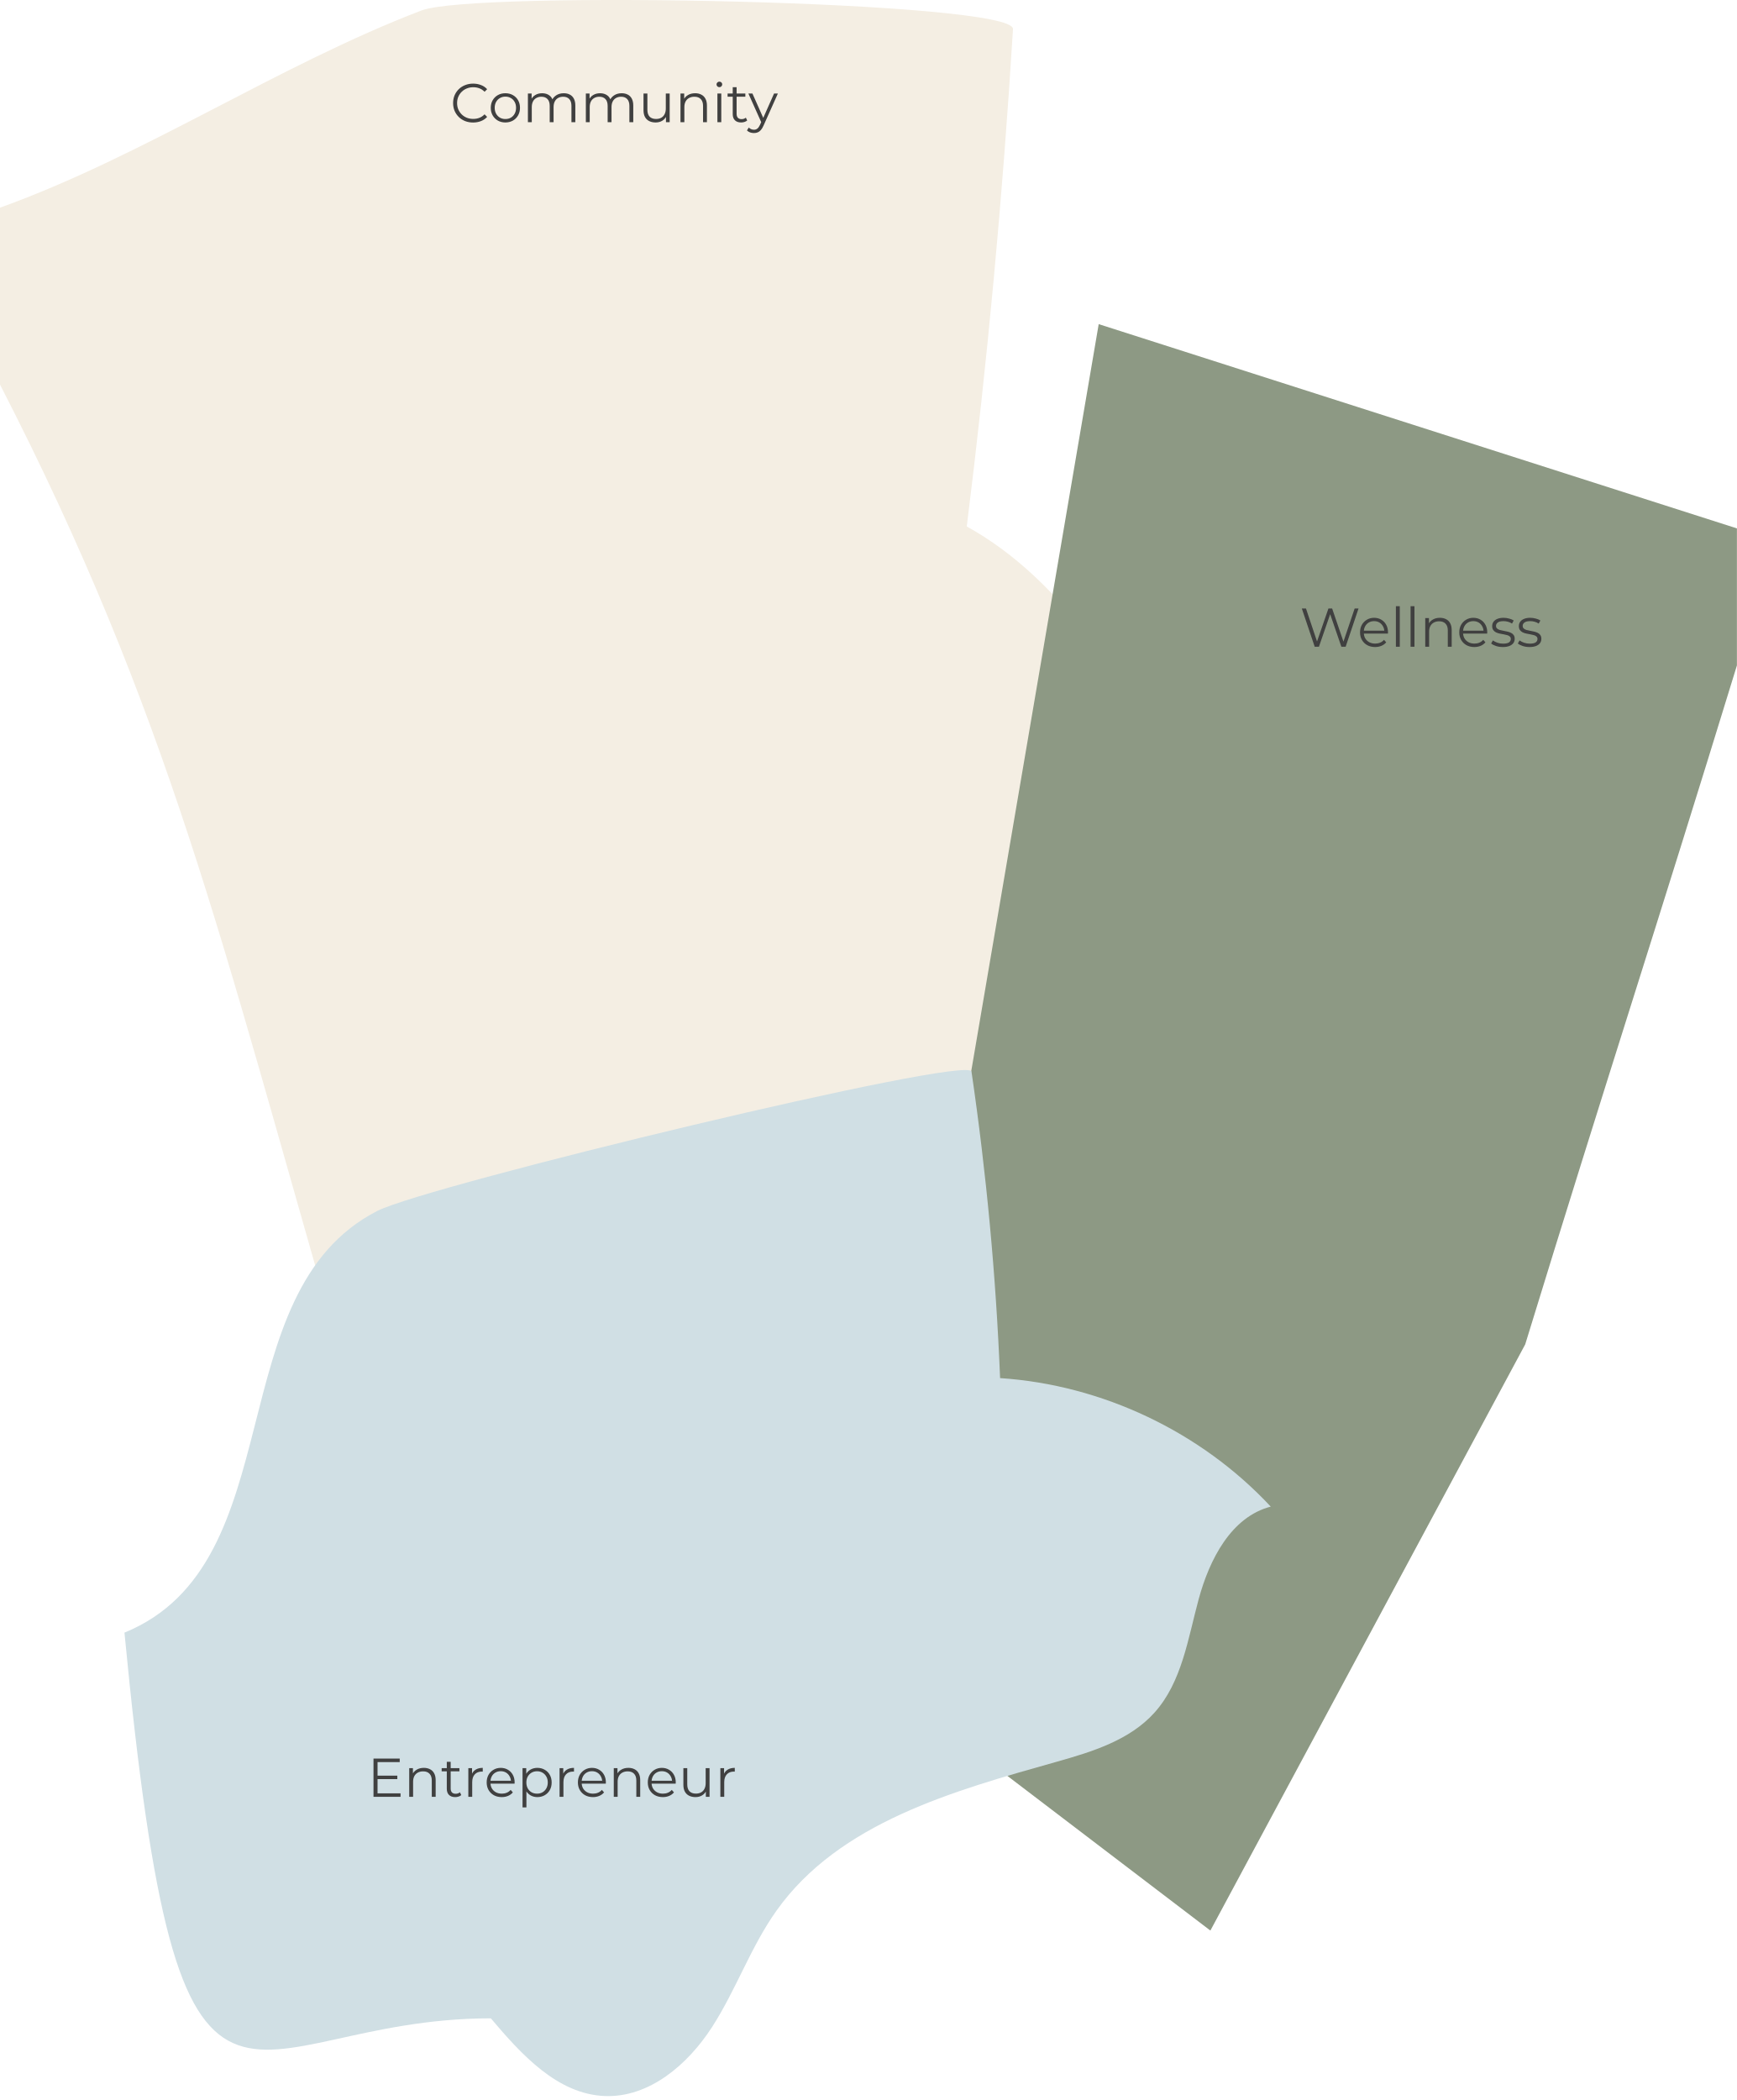
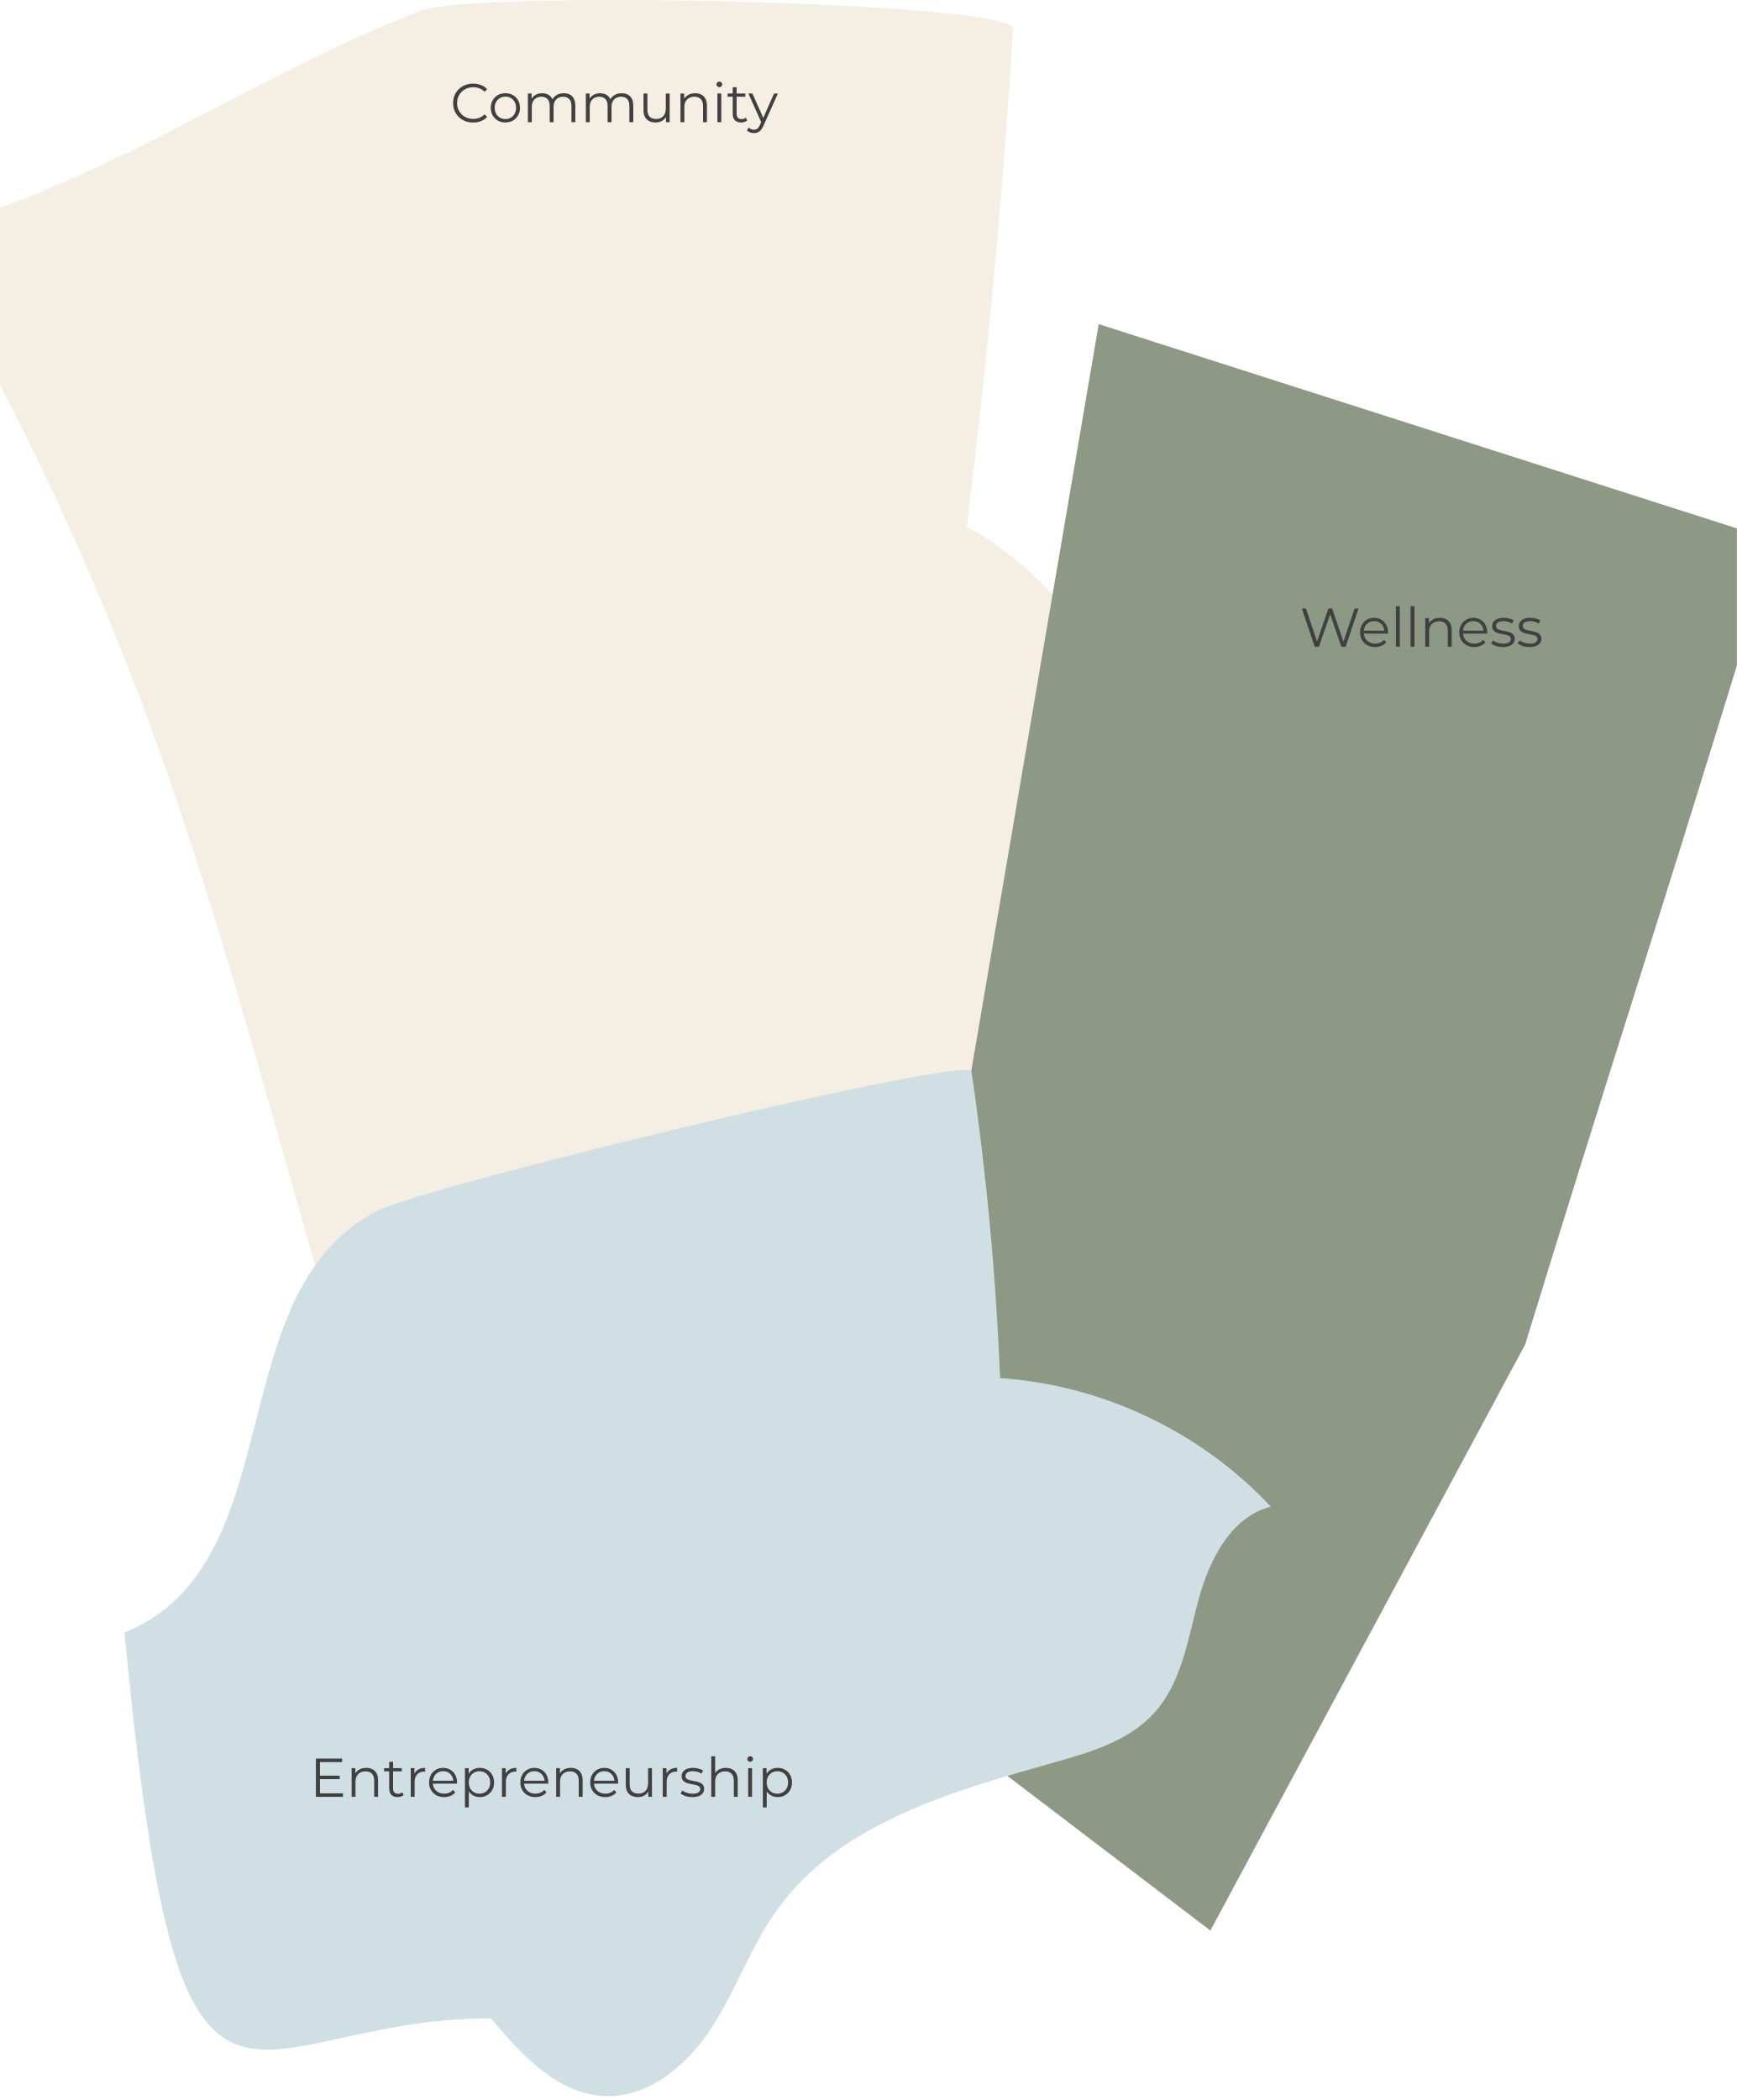
<svg xmlns="http://www.w3.org/2000/svg" width="402" height="486" viewBox="0 0 402 486" fill="none">
  <path d="M234.453 6.731C232.085 45.387 228.514 83.826 223.753 121.844C245.586 133.834 264.502 160.274 275.531 194.236C266.321 194.319 259.259 207.955 254.742 221.479C250.219 235.002 246.508 250.357 238.854 258.982C231.975 266.731 223.222 267.503 214.952 267.864C190.708 268.913 164.211 269.881 145.717 296.351C138.112 307.24 132.545 321.648 125.239 333.093C117.927 344.547 107.684 353.121 98.12 348.325C87.921 343.21 82.299 325.322 77.636 309.195C51.341 218.206 39.32 165.488 0 89L0 48.06C33.345 36.072 64.38 15.112 97.564 2.418C109.839 -2.275 234.856 0.237 234.453 6.731Z" fill="#F4EEE3" />
  <path d="M254.289 75.013C243.831 136.328 233.36 197.64 222.901 258.954C204.872 293.285 186.829 327.63 168.8 361.96C205.911 390.241 243.025 418.507 280.136 446.788C304.425 401.564 328.715 356.34 353.001 311.13C372.047 249.05 382.954 216.08 402 154V122.286C352.765 106.533 303.523 90.765 254.289 75.013Z" fill="#8D9984" />
  <path d="M224.846 247.992C228.294 271.501 230.505 295.191 231.466 318.932C255.088 320.489 277.976 331.354 294.106 348.672C284.916 351.063 279.91 360.937 277.423 370.105C274.936 379.272 273.542 389.31 267.184 396.366C261.476 402.709 252.844 405.393 244.629 407.703C220.553 414.484 194.213 421.796 179.715 442.18C173.749 450.565 170.358 460.515 164.773 469.161C159.194 477.804 150.238 485.493 139.959 485.081C128.999 484.639 120.683 475.474 113.6 467.1C54.673 467.1 41.678 512.125 28.805 377.837C68.037 361.819 50.337 299.126 87.36 280.228C98.922 274.325 224.248 244.04 224.829 247.991L224.846 247.992Z" fill="#D0DFE4" />
  <path d="M304.284 149.678L301.3 140.827H302.261L305.055 149.159H304.575L307.457 140.827H308.317L311.162 149.159H310.707L313.526 140.827H314.424L311.44 149.678H310.454L307.736 141.775H307.988L305.257 149.678H304.284ZM318.263 149.741C317.572 149.741 316.965 149.598 316.443 149.311C315.92 149.016 315.511 148.616 315.216 148.11C314.921 147.596 314.774 147.01 314.774 146.352C314.774 145.695 314.913 145.113 315.191 144.608C315.477 144.102 315.865 143.706 316.354 143.419C316.851 143.124 317.408 142.977 318.023 142.977C318.647 142.977 319.199 143.12 319.679 143.406C320.168 143.685 320.552 144.081 320.83 144.595C321.108 145.101 321.247 145.687 321.247 146.352C321.247 146.395 321.243 146.441 321.235 146.491C321.235 146.534 321.235 146.58 321.235 146.631H315.456V145.96H320.754L320.4 146.226C320.4 145.746 320.295 145.32 320.084 144.949C319.882 144.57 319.604 144.275 319.249 144.064C318.895 143.853 318.487 143.748 318.023 143.748C317.568 143.748 317.159 143.853 316.797 144.064C316.434 144.275 316.152 144.57 315.949 144.949C315.747 145.328 315.646 145.762 315.646 146.251V146.39C315.646 146.896 315.756 147.343 315.975 147.731C316.202 148.11 316.514 148.409 316.91 148.628C317.315 148.839 317.774 148.944 318.289 148.944C318.693 148.944 319.068 148.873 319.414 148.729C319.768 148.586 320.071 148.367 320.324 148.072L320.83 148.654C320.535 149.008 320.164 149.277 319.717 149.463C319.279 149.648 318.794 149.741 318.263 149.741ZM323.074 149.678V140.296H323.972V149.678H323.074ZM326.47 149.678V140.296H327.368V149.678H326.47ZM333.254 142.977C333.794 142.977 334.266 143.082 334.67 143.293C335.083 143.495 335.404 143.807 335.631 144.228C335.867 144.65 335.985 145.181 335.985 145.821V149.678H335.087V145.91C335.087 145.21 334.91 144.683 334.556 144.329C334.211 143.967 333.722 143.786 333.09 143.786C332.618 143.786 332.205 143.883 331.851 144.077C331.505 144.262 331.235 144.536 331.041 144.898C330.856 145.252 330.763 145.682 330.763 146.188V149.678H329.866V143.04H330.725V144.86L330.586 144.519C330.797 144.039 331.134 143.663 331.598 143.394C332.061 143.116 332.613 142.977 333.254 142.977ZM341.23 149.741C340.538 149.741 339.931 149.598 339.409 149.311C338.886 149.016 338.477 148.616 338.182 148.11C337.887 147.596 337.74 147.01 337.74 146.352C337.74 145.695 337.879 145.113 338.157 144.608C338.444 144.102 338.831 143.706 339.32 143.419C339.818 143.124 340.374 142.977 340.989 142.977C341.613 142.977 342.165 143.12 342.646 143.406C343.135 143.685 343.518 144.081 343.796 144.595C344.074 145.101 344.214 145.687 344.214 146.352C344.214 146.395 344.209 146.441 344.201 146.491C344.201 146.534 344.201 146.58 344.201 146.631H338.423V145.96H343.72L343.366 146.226C343.366 145.746 343.261 145.32 343.05 144.949C342.848 144.57 342.57 144.275 342.216 144.064C341.862 143.853 341.453 143.748 340.989 143.748C340.534 143.748 340.125 143.853 339.763 144.064C339.4 144.275 339.118 144.57 338.916 144.949C338.713 145.328 338.612 145.762 338.612 146.251V146.39C338.612 146.896 338.722 147.343 338.941 147.731C339.169 148.11 339.481 148.409 339.877 148.628C340.281 148.839 340.741 148.944 341.255 148.944C341.659 148.944 342.035 148.873 342.38 148.729C342.734 148.586 343.038 148.367 343.291 148.072L343.796 148.654C343.501 149.008 343.13 149.277 342.684 149.463C342.245 149.648 341.761 149.741 341.23 149.741ZM347.824 149.741C347.276 149.741 346.757 149.665 346.268 149.513C345.779 149.353 345.396 149.155 345.118 148.919L345.522 148.211C345.792 148.413 346.138 148.59 346.559 148.742C346.981 148.885 347.423 148.957 347.887 148.957C348.519 148.957 348.974 148.86 349.252 148.666C349.53 148.464 349.67 148.198 349.67 147.87C349.67 147.625 349.589 147.436 349.429 147.301C349.278 147.157 349.075 147.052 348.822 146.985C348.57 146.909 348.287 146.846 347.975 146.795C347.663 146.744 347.351 146.685 347.04 146.618C346.736 146.55 346.458 146.454 346.205 146.327C345.952 146.192 345.746 146.011 345.586 145.783C345.434 145.556 345.358 145.252 345.358 144.873C345.358 144.511 345.459 144.186 345.661 143.9C345.864 143.613 346.159 143.39 346.547 143.229C346.943 143.061 347.423 142.977 347.988 142.977C348.418 142.977 348.848 143.036 349.278 143.154C349.707 143.263 350.061 143.411 350.34 143.596L349.948 144.317C349.653 144.114 349.337 143.971 348.999 143.887C348.662 143.794 348.325 143.748 347.988 143.748C347.389 143.748 346.947 143.853 346.66 144.064C346.382 144.266 346.243 144.527 346.243 144.848C346.243 145.101 346.319 145.299 346.471 145.442C346.631 145.585 346.837 145.699 347.09 145.783C347.351 145.859 347.634 145.923 347.937 145.973C348.249 146.024 348.557 146.087 348.86 146.163C349.172 146.23 349.455 146.327 349.707 146.454C349.969 146.572 350.175 146.744 350.327 146.972C350.487 147.191 350.567 147.482 350.567 147.844C350.567 148.232 350.458 148.569 350.238 148.856C350.028 149.134 349.716 149.353 349.303 149.513C348.898 149.665 348.405 149.741 347.824 149.741ZM353.997 149.741C353.449 149.741 352.931 149.665 352.442 149.513C351.953 149.353 351.57 149.155 351.291 148.919L351.696 148.211C351.966 148.413 352.311 148.59 352.733 148.742C353.154 148.885 353.597 148.957 354.06 148.957C354.693 148.957 355.148 148.86 355.426 148.666C355.704 148.464 355.843 148.198 355.843 147.87C355.843 147.625 355.763 147.436 355.603 147.301C355.451 147.157 355.249 147.052 354.996 146.985C354.743 146.909 354.461 146.846 354.149 146.795C353.837 146.744 353.525 146.685 353.213 146.618C352.91 146.55 352.632 146.454 352.379 146.327C352.126 146.192 351.919 146.011 351.759 145.783C351.608 145.556 351.532 145.252 351.532 144.873C351.532 144.511 351.633 144.186 351.835 143.9C352.037 143.613 352.332 143.39 352.72 143.229C353.116 143.061 353.597 142.977 354.162 142.977C354.592 142.977 355.021 143.036 355.451 143.154C355.881 143.263 356.235 143.411 356.513 143.596L356.121 144.317C355.826 144.114 355.51 143.971 355.173 143.887C354.836 143.794 354.499 143.748 354.162 143.748C353.563 143.748 353.121 143.853 352.834 144.064C352.556 144.266 352.417 144.527 352.417 144.848C352.417 145.101 352.493 145.299 352.644 145.442C352.805 145.585 353.011 145.699 353.264 145.783C353.525 145.859 353.808 145.923 354.111 145.973C354.423 146.024 354.731 146.087 355.034 146.163C355.346 146.23 355.628 146.327 355.881 146.454C356.143 146.572 356.349 146.744 356.501 146.972C356.661 147.191 356.741 147.482 356.741 147.844C356.741 148.232 356.631 148.569 356.412 148.856C356.202 149.134 355.89 149.353 355.477 149.513C355.072 149.665 354.579 149.741 353.997 149.741Z" fill="#404040" />
-   <path d="M87.278 410.942H91.957V411.739H87.278V410.942ZM87.38 415.026H92.703V415.836H86.444V406.985H92.513V407.794H87.38V415.026ZM98.101 409.134C98.64 409.134 99.112 409.24 99.517 409.45C99.93 409.653 100.25 409.965 100.478 410.386C100.714 410.808 100.832 411.339 100.832 411.979V415.836H99.934V412.068C99.934 411.368 99.757 410.841 99.403 410.487C99.058 410.125 98.569 409.944 97.937 409.944C97.465 409.944 97.052 410.04 96.698 410.234C96.352 410.42 96.082 410.694 95.888 411.056C95.703 411.41 95.61 411.84 95.61 412.346V415.836H94.712V409.198H95.572V411.018L95.433 410.677C95.644 410.196 95.981 409.821 96.445 409.552C96.908 409.273 97.46 409.134 98.101 409.134ZM105.356 415.899C104.732 415.899 104.251 415.73 103.914 415.393C103.577 415.056 103.409 414.58 103.409 413.964V407.731H104.306V413.914C104.306 414.301 104.403 414.601 104.597 414.811C104.799 415.022 105.086 415.127 105.457 415.127C105.853 415.127 106.182 415.014 106.443 414.786L106.759 415.431C106.582 415.591 106.367 415.709 106.114 415.785C105.87 415.861 105.617 415.899 105.356 415.899ZM102.22 409.944V409.198H106.329V409.944H102.22ZM108.393 415.836V409.198H109.253V411.006L109.165 410.69C109.35 410.184 109.662 409.8 110.1 409.539C110.539 409.269 111.082 409.134 111.731 409.134V410.007C111.698 410.007 111.664 410.007 111.63 410.007C111.596 409.998 111.563 409.994 111.529 409.994C110.829 409.994 110.282 410.209 109.885 410.639C109.489 411.06 109.291 411.663 109.291 412.447V415.836H108.393ZM116.127 415.899C115.436 415.899 114.829 415.755 114.307 415.469C113.784 415.174 113.375 414.773 113.08 414.268C112.785 413.754 112.638 413.168 112.638 412.51C112.638 411.853 112.777 411.271 113.055 410.765C113.341 410.26 113.729 409.863 114.218 409.577C114.715 409.282 115.272 409.134 115.887 409.134C116.511 409.134 117.063 409.278 117.543 409.564C118.032 409.842 118.416 410.239 118.694 410.753C118.972 411.258 119.111 411.844 119.111 412.51C119.111 412.552 119.107 412.599 119.099 412.649C119.099 412.691 119.099 412.738 119.099 412.788H113.32V412.118H118.618L118.264 412.384C118.264 411.903 118.159 411.478 117.948 411.107C117.746 410.727 117.468 410.432 117.113 410.222C116.759 410.011 116.351 409.906 115.887 409.906C115.432 409.906 115.023 410.011 114.661 410.222C114.298 410.432 114.016 410.727 113.813 411.107C113.611 411.486 113.51 411.92 113.51 412.409V412.548C113.51 413.054 113.62 413.501 113.839 413.888C114.066 414.268 114.378 414.567 114.774 414.786C115.179 414.997 115.638 415.102 116.153 415.102C116.557 415.102 116.932 415.031 117.278 414.887C117.632 414.744 117.935 414.525 118.188 414.23L118.694 414.811C118.399 415.165 118.028 415.435 117.581 415.621C117.143 415.806 116.658 415.899 116.127 415.899ZM124.365 415.899C123.792 415.899 123.273 415.768 122.81 415.507C122.346 415.237 121.975 414.854 121.697 414.356C121.427 413.85 121.292 413.235 121.292 412.51C121.292 411.785 121.427 411.174 121.697 410.677C121.967 410.171 122.333 409.788 122.797 409.526C123.261 409.265 123.783 409.134 124.365 409.134C124.997 409.134 125.562 409.278 126.059 409.564C126.565 409.842 126.961 410.239 127.248 410.753C127.534 411.258 127.678 411.844 127.678 412.51C127.678 413.185 127.534 413.775 127.248 414.28C126.961 414.786 126.565 415.182 126.059 415.469C125.562 415.755 124.997 415.899 124.365 415.899ZM120.938 418.288V409.198H121.798V411.195L121.71 412.523L121.836 413.863V418.288H120.938ZM124.302 415.102C124.774 415.102 125.195 414.997 125.566 414.786C125.937 414.567 126.232 414.263 126.451 413.876C126.67 413.48 126.78 413.024 126.78 412.51C126.78 411.996 126.67 411.545 126.451 411.157C126.232 410.77 125.937 410.466 125.566 410.247C125.195 410.028 124.774 409.918 124.302 409.918C123.83 409.918 123.404 410.028 123.025 410.247C122.654 410.466 122.359 410.77 122.14 411.157C121.929 411.545 121.823 411.996 121.823 412.51C121.823 413.024 121.929 413.48 122.14 413.876C122.359 414.263 122.654 414.567 123.025 414.786C123.404 414.997 123.83 415.102 124.302 415.102ZM129.508 415.836V409.198H130.367V411.006L130.279 410.69C130.464 410.184 130.776 409.8 131.214 409.539C131.653 409.269 132.196 409.134 132.846 409.134V410.007C132.812 410.007 132.778 410.007 132.744 410.007C132.711 409.998 132.677 409.994 132.643 409.994C131.944 409.994 131.396 410.209 131 410.639C130.603 411.06 130.405 411.663 130.405 412.447V415.836H129.508ZM137.241 415.899C136.55 415.899 135.943 415.755 135.421 415.469C134.898 415.174 134.489 414.773 134.194 414.268C133.899 413.754 133.752 413.168 133.752 412.51C133.752 411.853 133.891 411.271 134.169 410.765C134.456 410.26 134.843 409.863 135.332 409.577C135.83 409.282 136.386 409.134 137.001 409.134C137.625 409.134 138.177 409.278 138.658 409.564C139.146 409.842 139.53 410.239 139.808 410.753C140.086 411.258 140.225 411.844 140.225 412.51C140.225 412.552 140.221 412.599 140.213 412.649C140.213 412.691 140.213 412.738 140.213 412.788H134.435V412.118H139.732L139.378 412.384C139.378 411.903 139.273 411.478 139.062 411.107C138.86 410.727 138.582 410.432 138.228 410.222C137.874 410.011 137.465 409.906 137.001 409.906C136.546 409.906 136.137 410.011 135.775 410.222C135.412 410.432 135.13 410.727 134.928 411.107C134.725 411.486 134.624 411.92 134.624 412.409V412.548C134.624 413.054 134.734 413.501 134.953 413.888C135.181 414.268 135.492 414.567 135.889 414.786C136.293 414.997 136.753 415.102 137.267 415.102C137.671 415.102 138.046 415.031 138.392 414.887C138.746 414.744 139.05 414.525 139.302 414.23L139.808 414.811C139.513 415.165 139.142 415.435 138.695 415.621C138.257 415.806 137.772 415.899 137.241 415.899ZM145.441 409.134C145.981 409.134 146.453 409.24 146.857 409.45C147.27 409.653 147.591 409.965 147.818 410.386C148.054 410.808 148.172 411.339 148.172 411.979V415.836H147.275V412.068C147.275 411.368 147.097 410.841 146.743 410.487C146.398 410.125 145.909 409.944 145.277 409.944C144.805 409.944 144.392 410.04 144.038 410.234C143.692 410.42 143.422 410.694 143.228 411.056C143.043 411.41 142.95 411.84 142.95 412.346V415.836H142.053V409.198H142.912V411.018L142.773 410.677C142.984 410.196 143.321 409.821 143.785 409.552C144.248 409.273 144.801 409.134 145.441 409.134ZM153.417 415.899C152.725 415.899 152.119 415.755 151.596 415.469C151.073 415.174 150.664 414.773 150.369 414.268C150.074 413.754 149.927 413.168 149.927 412.51C149.927 411.853 150.066 411.271 150.344 410.765C150.631 410.26 151.019 409.863 151.507 409.577C152.005 409.282 152.561 409.134 153.176 409.134C153.8 409.134 154.352 409.278 154.833 409.564C155.322 409.842 155.705 410.239 155.983 410.753C156.261 411.258 156.401 411.844 156.401 412.51C156.401 412.552 156.396 412.599 156.388 412.649C156.388 412.691 156.388 412.738 156.388 412.788H150.61V412.118H155.907L155.553 412.384C155.553 411.903 155.448 411.478 155.237 411.107C155.035 410.727 154.757 410.432 154.403 410.222C154.049 410.011 153.64 409.906 153.176 409.906C152.721 409.906 152.312 410.011 151.95 410.222C151.587 410.432 151.305 410.727 151.103 411.107C150.901 411.486 150.799 411.92 150.799 412.409V412.548C150.799 413.054 150.909 413.501 151.128 413.888C151.356 414.268 151.668 414.567 152.064 414.786C152.468 414.997 152.928 415.102 153.442 415.102C153.847 415.102 154.222 415.031 154.567 414.887C154.921 414.744 155.225 414.525 155.478 414.23L155.983 414.811C155.688 415.165 155.317 415.435 154.871 415.621C154.432 415.806 153.948 415.899 153.417 415.899ZM160.972 415.899C160.407 415.899 159.914 415.793 159.492 415.583C159.071 415.372 158.742 415.056 158.506 414.634C158.278 414.213 158.165 413.686 158.165 413.054V409.198H159.062V412.953C159.062 413.661 159.235 414.196 159.581 414.559C159.935 414.913 160.428 415.09 161.06 415.09C161.524 415.09 161.924 414.997 162.261 414.811C162.607 414.618 162.868 414.339 163.045 413.977C163.231 413.614 163.323 413.18 163.323 412.675V409.198H164.221V415.836H163.361V414.015L163.5 414.344C163.29 414.832 162.961 415.216 162.514 415.494C162.076 415.764 161.562 415.899 160.972 415.899ZM166.723 415.836V409.198H167.583V411.006L167.494 410.69C167.68 410.184 167.991 409.8 168.43 409.539C168.868 409.269 169.412 409.134 170.061 409.134V410.007C170.027 410.007 169.993 410.007 169.96 410.007C169.926 409.998 169.892 409.994 169.859 409.994C169.159 409.994 168.611 410.209 168.215 410.639C167.819 411.06 167.621 411.663 167.621 412.447V415.836H166.723Z" fill="#404040" />
+   <path d="M73.949 410.942H78.628V411.739H73.949V410.942ZM74.051 415.026H79.374V415.836H73.115V406.985H79.184V407.794H74.051V415.026ZM84.772 409.134C85.311 409.134 85.783 409.24 86.188 409.45C86.601 409.653 86.921 409.965 87.149 410.386C87.385 410.808 87.503 411.339 87.503 411.979V415.836H86.605V412.068C86.605 411.368 86.428 410.841 86.074 410.487C85.729 410.125 85.24 409.944 84.608 409.944C84.135 409.944 83.722 410.04 83.368 410.234C83.023 410.42 82.753 410.694 82.559 411.056C82.374 411.41 82.281 411.84 82.281 412.346V415.836H81.383V409.198H82.243V411.018L82.104 410.677C82.315 410.196 82.652 409.821 83.115 409.552C83.579 409.273 84.131 409.134 84.772 409.134ZM92.027 415.899C91.403 415.899 90.922 415.73 90.585 415.393C90.248 415.056 90.079 414.58 90.079 413.964V407.731H90.977V413.914C90.977 414.301 91.074 414.601 91.268 414.811C91.47 415.022 91.757 415.127 92.128 415.127C92.524 415.127 92.853 415.014 93.114 414.786L93.43 415.431C93.253 415.591 93.038 415.709 92.785 415.785C92.541 415.861 92.288 415.899 92.027 415.899ZM88.891 409.944V409.198H93V409.944H88.891ZM95.064 415.836V409.198H95.924V411.006L95.836 410.69C96.021 410.184 96.333 409.8 96.771 409.539C97.21 409.269 97.753 409.134 98.402 409.134V410.007C98.369 410.007 98.335 410.007 98.301 410.007C98.267 409.998 98.234 409.994 98.2 409.994C97.5 409.994 96.952 410.209 96.556 410.639C96.16 411.06 95.962 411.663 95.962 412.447V415.836H95.064ZM102.798 415.899C102.107 415.899 101.5 415.755 100.977 415.469C100.455 415.174 100.046 414.773 99.751 414.268C99.456 413.754 99.308 413.168 99.308 412.51C99.308 411.853 99.448 411.271 99.726 410.765C100.012 410.26 100.4 409.863 100.889 409.577C101.386 409.282 101.943 409.134 102.558 409.134C103.182 409.134 103.734 409.278 104.214 409.564C104.703 409.842 105.087 410.239 105.365 410.753C105.643 411.258 105.782 411.844 105.782 412.51C105.782 412.552 105.778 412.599 105.769 412.649C105.769 412.691 105.769 412.738 105.769 412.788H99.991V412.118H105.289L104.935 412.384C104.935 411.903 104.83 411.478 104.619 411.107C104.417 410.727 104.138 410.432 103.784 410.222C103.43 410.011 103.022 409.906 102.558 409.906C102.103 409.906 101.694 410.011 101.331 410.222C100.969 410.432 100.687 410.727 100.484 411.107C100.282 411.486 100.181 411.92 100.181 412.409V412.548C100.181 413.054 100.29 413.501 100.51 413.888C100.737 414.268 101.049 414.567 101.445 414.786C101.85 414.997 102.309 415.102 102.823 415.102C103.228 415.102 103.603 415.031 103.949 414.887C104.303 414.744 104.606 414.525 104.859 414.23L105.365 414.811C105.07 415.165 104.699 415.435 104.252 415.621C103.814 415.806 103.329 415.899 102.798 415.899ZM111.036 415.899C110.463 415.899 109.944 415.768 109.481 415.507C109.017 415.237 108.646 414.854 108.368 414.356C108.098 413.85 107.963 413.235 107.963 412.51C107.963 411.785 108.098 411.174 108.368 410.677C108.638 410.171 109.004 409.788 109.468 409.526C109.932 409.265 110.454 409.134 111.036 409.134C111.668 409.134 112.233 409.278 112.73 409.564C113.236 409.842 113.632 410.239 113.919 410.753C114.205 411.258 114.348 411.844 114.348 412.51C114.348 413.185 114.205 413.775 113.919 414.28C113.632 414.786 113.236 415.182 112.73 415.469C112.233 415.755 111.668 415.899 111.036 415.899ZM107.609 418.288V409.198H108.469V411.195L108.381 412.523L108.507 413.863V418.288H107.609ZM110.973 415.102C111.445 415.102 111.866 414.997 112.237 414.786C112.608 414.567 112.903 414.263 113.122 413.876C113.341 413.48 113.451 413.024 113.451 412.51C113.451 411.996 113.341 411.545 113.122 411.157C112.903 410.77 112.608 410.466 112.237 410.247C111.866 410.028 111.445 409.918 110.973 409.918C110.501 409.918 110.075 410.028 109.696 410.247C109.325 410.466 109.03 410.77 108.81 411.157C108.6 411.545 108.494 411.996 108.494 412.51C108.494 413.024 108.6 413.48 108.81 413.876C109.03 414.263 109.325 414.567 109.696 414.786C110.075 414.997 110.501 415.102 110.973 415.102ZM116.178 415.836V409.198H117.038V411.006L116.95 410.69C117.135 410.184 117.447 409.8 117.885 409.539C118.324 409.269 118.867 409.134 119.516 409.134V410.007C119.483 410.007 119.449 410.007 119.415 410.007C119.382 409.998 119.348 409.994 119.314 409.994C118.615 409.994 118.067 410.209 117.67 410.639C117.274 411.06 117.076 411.663 117.076 412.447V415.836H116.178ZM123.912 415.899C123.221 415.899 122.614 415.755 122.092 415.469C121.569 415.174 121.16 414.773 120.865 414.268C120.57 413.754 120.423 413.168 120.423 412.51C120.423 411.853 120.562 411.271 120.84 410.765C121.126 410.26 121.514 409.863 122.003 409.577C122.5 409.282 123.057 409.134 123.672 409.134C124.296 409.134 124.848 409.278 125.328 409.564C125.817 409.842 126.201 410.239 126.479 410.753C126.757 411.258 126.896 411.844 126.896 412.51C126.896 412.552 126.892 412.599 126.884 412.649C126.884 412.691 126.884 412.738 126.884 412.788H121.105V412.118H126.403L126.049 412.384C126.049 411.903 125.944 411.478 125.733 411.107C125.531 410.727 125.253 410.432 124.899 410.222C124.545 410.011 124.136 409.906 123.672 409.906C123.217 409.906 122.808 410.011 122.446 410.222C122.083 410.432 121.801 410.727 121.599 411.107C121.396 411.486 121.295 411.92 121.295 412.409V412.548C121.295 413.054 121.405 413.501 121.624 413.888C121.851 414.268 122.163 414.567 122.559 414.786C122.964 414.997 123.423 415.102 123.938 415.102C124.342 415.102 124.717 415.031 125.063 414.887C125.417 414.744 125.72 414.525 125.973 414.23L126.479 414.811C126.184 415.165 125.813 415.435 125.366 415.621C124.928 415.806 124.443 415.899 123.912 415.899ZM132.112 409.134C132.652 409.134 133.124 409.24 133.528 409.45C133.941 409.653 134.262 409.965 134.489 410.386C134.725 410.808 134.843 411.339 134.843 411.979V415.836H133.945V412.068C133.945 411.368 133.768 410.841 133.414 410.487C133.069 410.125 132.58 409.944 131.948 409.944C131.476 409.944 131.063 410.04 130.709 410.234C130.363 410.42 130.093 410.694 129.899 411.056C129.714 411.41 129.621 411.84 129.621 412.346V415.836H128.724V409.198H129.583V411.018L129.444 410.677C129.655 410.196 129.992 409.821 130.456 409.552C130.919 409.273 131.471 409.134 132.112 409.134ZM140.088 415.899C139.396 415.899 138.789 415.755 138.267 415.469C137.744 415.174 137.335 414.773 137.04 414.268C136.745 413.754 136.598 413.168 136.598 412.51C136.598 411.853 136.737 411.271 137.015 410.765C137.302 410.26 137.689 409.863 138.178 409.577C138.676 409.282 139.232 409.134 139.847 409.134C140.471 409.134 141.023 409.278 141.504 409.564C141.993 409.842 142.376 410.239 142.654 410.753C142.932 411.258 143.071 411.844 143.071 412.51C143.071 412.552 143.067 412.599 143.059 412.649C143.059 412.691 143.059 412.738 143.059 412.788H137.281V412.118H142.578L142.224 412.384C142.224 411.903 142.119 411.478 141.908 411.107C141.706 410.727 141.428 410.432 141.074 410.222C140.72 410.011 140.311 409.906 139.847 409.906C139.392 409.906 138.983 410.011 138.621 410.222C138.258 410.432 137.976 410.727 137.774 411.107C137.571 411.486 137.47 411.92 137.47 412.409V412.548C137.47 413.054 137.58 413.501 137.799 413.888C138.027 414.268 138.338 414.567 138.735 414.786C139.139 414.997 139.599 415.102 140.113 415.102C140.517 415.102 140.893 415.031 141.238 414.887C141.592 414.744 141.896 414.525 142.148 414.23L142.654 414.811C142.359 415.165 141.988 415.435 141.542 415.621C141.103 415.806 140.619 415.899 140.088 415.899ZM147.642 415.899C147.078 415.899 146.585 415.793 146.163 415.583C145.742 415.372 145.413 415.056 145.177 414.634C144.949 414.213 144.835 413.686 144.835 413.054V409.198H145.733V412.953C145.733 413.661 145.906 414.196 146.252 414.559C146.606 414.913 147.099 415.09 147.731 415.09C148.195 415.09 148.595 414.997 148.932 414.811C149.278 414.618 149.539 414.339 149.716 413.977C149.901 413.614 149.994 413.18 149.994 412.675V409.198H150.892V415.836H150.032V414.015L150.171 414.344C149.96 414.832 149.632 415.216 149.185 415.494C148.747 415.764 148.232 415.899 147.642 415.899ZM153.394 415.836V409.198H154.254V411.006L154.165 410.69C154.35 410.184 154.662 409.8 155.101 409.539C155.539 409.269 156.083 409.134 156.732 409.134V410.007C156.698 410.007 156.664 410.007 156.631 410.007C156.597 409.998 156.563 409.994 156.529 409.994C155.83 409.994 155.282 410.209 154.886 410.639C154.49 411.06 154.291 411.663 154.291 412.447V415.836H153.394ZM160.227 415.899C159.679 415.899 159.16 415.823 158.671 415.671C158.183 415.511 157.799 415.313 157.521 415.077L157.925 414.369C158.195 414.571 158.541 414.748 158.962 414.9C159.384 415.043 159.826 415.115 160.29 415.115C160.922 415.115 161.377 415.018 161.655 414.824C161.934 414.622 162.073 414.356 162.073 414.027C162.073 413.783 161.993 413.593 161.832 413.459C161.681 413.315 161.478 413.21 161.226 413.142C160.973 413.067 160.69 413.003 160.378 412.953C160.067 412.902 159.755 412.843 159.443 412.776C159.139 412.708 158.861 412.611 158.608 412.485C158.355 412.35 158.149 412.169 157.989 411.941C157.837 411.714 157.761 411.41 157.761 411.031C157.761 410.668 157.862 410.344 158.065 410.057C158.267 409.771 158.562 409.547 158.95 409.387C159.346 409.219 159.826 409.134 160.391 409.134C160.821 409.134 161.251 409.193 161.681 409.311C162.111 409.421 162.465 409.568 162.743 409.754L162.351 410.475C162.056 410.272 161.74 410.129 161.403 410.045C161.065 409.952 160.728 409.906 160.391 409.906C159.793 409.906 159.35 410.011 159.063 410.222C158.785 410.424 158.646 410.685 158.646 411.006C158.646 411.258 158.722 411.457 158.874 411.6C159.034 411.743 159.24 411.857 159.493 411.941C159.755 412.017 160.037 412.08 160.34 412.131C160.652 412.181 160.96 412.245 161.263 412.321C161.575 412.388 161.858 412.485 162.111 412.611C162.372 412.729 162.578 412.902 162.73 413.13C162.89 413.349 162.97 413.64 162.97 414.002C162.97 414.39 162.861 414.727 162.642 415.014C162.431 415.292 162.119 415.511 161.706 415.671C161.301 415.823 160.808 415.899 160.227 415.899ZM168.006 409.134C168.546 409.134 169.018 409.24 169.422 409.45C169.835 409.653 170.156 409.965 170.383 410.386C170.619 410.808 170.737 411.339 170.737 411.979V415.836H169.84V412.068C169.84 411.368 169.663 410.841 169.308 410.487C168.963 410.125 168.474 409.944 167.842 409.944C167.37 409.944 166.957 410.04 166.603 410.234C166.257 410.42 165.987 410.694 165.793 411.056C165.608 411.41 165.515 411.84 165.515 412.346V415.836H164.618V406.454H165.515V411.018L165.338 410.677C165.549 410.196 165.886 409.821 166.35 409.552C166.813 409.273 167.366 409.134 168.006 409.134ZM173.162 415.836V409.198H174.06V415.836H173.162ZM173.617 407.731C173.432 407.731 173.276 407.668 173.149 407.541C173.023 407.415 172.96 407.263 172.96 407.086C172.96 406.909 173.023 406.761 173.149 406.643C173.276 406.517 173.432 406.454 173.617 406.454C173.803 406.454 173.959 406.513 174.085 406.631C174.212 406.749 174.275 406.896 174.275 407.073C174.275 407.259 174.212 407.415 174.085 407.541C173.967 407.668 173.811 407.731 173.617 407.731ZM179.984 415.899C179.411 415.899 178.893 415.768 178.429 415.507C177.965 415.237 177.594 414.854 177.316 414.356C177.047 413.85 176.912 413.235 176.912 412.51C176.912 411.785 177.047 411.174 177.316 410.677C177.586 410.171 177.953 409.788 178.416 409.526C178.88 409.265 179.402 409.134 179.984 409.134C180.616 409.134 181.181 409.278 181.678 409.564C182.184 409.842 182.58 410.239 182.867 410.753C183.153 411.258 183.297 411.844 183.297 412.51C183.297 413.185 183.153 413.775 182.867 414.28C182.58 414.786 182.184 415.182 181.678 415.469C181.181 415.755 180.616 415.899 179.984 415.899ZM176.558 418.288V409.198H177.417V411.195L177.329 412.523L177.455 413.863V418.288H176.558ZM179.921 415.102C180.393 415.102 180.814 414.997 181.185 414.786C181.556 414.567 181.851 414.263 182.07 413.876C182.289 413.48 182.399 413.024 182.399 412.51C182.399 411.996 182.289 411.545 182.07 411.157C181.851 410.77 181.556 410.466 181.185 410.247C180.814 410.028 180.393 409.918 179.921 409.918C179.449 409.918 179.023 410.028 178.644 410.247C178.273 410.466 177.978 410.77 177.759 411.157C177.548 411.545 177.443 411.996 177.443 412.51C177.443 413.024 177.548 413.48 177.759 413.876C177.978 414.263 178.273 414.567 178.644 414.786C179.023 414.997 179.449 415.102 179.921 415.102Z" fill="#404040" />
  <path d="M109.496 28.355C108.83 28.355 108.215 28.245 107.65 28.026C107.086 27.799 106.597 27.483 106.184 27.078C105.771 26.673 105.446 26.197 105.21 25.649C104.982 25.101 104.869 24.503 104.869 23.854C104.869 23.205 104.982 22.606 105.21 22.058C105.446 21.51 105.771 21.034 106.184 20.63C106.605 20.225 107.098 19.913 107.663 19.694C108.228 19.466 108.843 19.352 109.509 19.352C110.15 19.352 110.752 19.462 111.317 19.681C111.882 19.892 112.358 20.212 112.746 20.642L112.151 21.236C111.789 20.866 111.389 20.6 110.95 20.44C110.512 20.271 110.04 20.187 109.534 20.187C109.003 20.187 108.51 20.28 108.055 20.465C107.6 20.642 107.204 20.899 106.866 21.236C106.529 21.565 106.264 21.953 106.07 22.4C105.884 22.838 105.792 23.323 105.792 23.854C105.792 24.385 105.884 24.874 106.07 25.32C106.264 25.759 106.529 26.146 106.866 26.484C107.204 26.812 107.6 27.069 108.055 27.255C108.51 27.432 109.003 27.52 109.534 27.52C110.04 27.52 110.512 27.436 110.95 27.267C111.389 27.099 111.789 26.829 112.151 26.458L112.746 27.053C112.358 27.483 111.882 27.807 111.317 28.026C110.752 28.245 110.145 28.355 109.496 28.355ZM116.96 28.342C116.319 28.342 115.742 28.199 115.228 27.912C114.722 27.617 114.322 27.217 114.027 26.711C113.732 26.197 113.584 25.611 113.584 24.954C113.584 24.288 113.732 23.702 114.027 23.196C114.322 22.691 114.722 22.294 115.228 22.008C115.734 21.721 116.311 21.578 116.96 21.578C117.618 21.578 118.199 21.721 118.705 22.008C119.219 22.294 119.619 22.691 119.906 23.196C120.201 23.702 120.349 24.288 120.349 24.954C120.349 25.611 120.201 26.197 119.906 26.711C119.619 27.217 119.219 27.617 118.705 27.912C118.191 28.199 117.609 28.342 116.96 28.342ZM116.96 27.546C117.441 27.546 117.866 27.44 118.237 27.23C118.608 27.01 118.899 26.707 119.11 26.319C119.329 25.923 119.438 25.468 119.438 24.954C119.438 24.431 119.329 23.976 119.11 23.588C118.899 23.2 118.608 22.901 118.237 22.691C117.866 22.471 117.445 22.362 116.973 22.362C116.501 22.362 116.079 22.471 115.708 22.691C115.337 22.901 115.042 23.2 114.823 23.588C114.604 23.976 114.495 24.431 114.495 24.954C114.495 25.468 114.604 25.923 114.823 26.319C115.042 26.707 115.337 27.01 115.708 27.23C116.079 27.44 116.496 27.546 116.96 27.546ZM130.476 21.578C131.015 21.578 131.483 21.683 131.879 21.894C132.284 22.096 132.596 22.408 132.815 22.829C133.042 23.251 133.156 23.782 133.156 24.423V28.279H132.258V24.511C132.258 23.811 132.09 23.285 131.753 22.931C131.424 22.568 130.956 22.387 130.349 22.387C129.894 22.387 129.498 22.484 129.161 22.678C128.832 22.863 128.575 23.137 128.389 23.5C128.212 23.854 128.124 24.284 128.124 24.789V28.279H127.226V24.511C127.226 23.811 127.058 23.285 126.721 22.931C126.383 22.568 125.911 22.387 125.304 22.387C124.858 22.387 124.466 22.484 124.129 22.678C123.791 22.863 123.53 23.137 123.345 23.5C123.168 23.854 123.079 24.284 123.079 24.789V28.279H122.181V21.641H123.041V23.436L122.902 23.12C123.104 22.64 123.429 22.265 123.876 21.995C124.331 21.717 124.866 21.578 125.481 21.578C126.13 21.578 126.683 21.742 127.138 22.071C127.593 22.391 127.888 22.876 128.023 23.525L127.669 23.386C127.863 22.846 128.204 22.412 128.693 22.084C129.19 21.746 129.785 21.578 130.476 21.578ZM143.885 21.578C144.425 21.578 144.892 21.683 145.289 21.894C145.693 22.096 146.005 22.408 146.224 22.829C146.452 23.251 146.566 23.782 146.566 24.423V28.279H145.668V24.511C145.668 23.811 145.499 23.285 145.162 22.931C144.833 22.568 144.366 22.387 143.759 22.387C143.303 22.387 142.907 22.484 142.57 22.678C142.241 22.863 141.984 23.137 141.799 23.5C141.622 23.854 141.533 24.284 141.533 24.789V28.279H140.636V24.511C140.636 23.811 140.467 23.285 140.13 22.931C139.793 22.568 139.321 22.387 138.714 22.387C138.267 22.387 137.875 22.484 137.538 22.678C137.201 22.863 136.939 23.137 136.754 23.5C136.577 23.854 136.488 24.284 136.488 24.789V28.279H135.591V21.641H136.451V23.436L136.311 23.12C136.514 22.64 136.838 22.265 137.285 21.995C137.74 21.717 138.275 21.578 138.891 21.578C139.54 21.578 140.092 21.742 140.547 22.071C141.002 22.391 141.297 22.876 141.432 23.525L141.078 23.386C141.272 22.846 141.613 22.412 142.102 22.084C142.6 21.746 143.194 21.578 143.885 21.578ZM151.744 28.342C151.179 28.342 150.686 28.237 150.264 28.026C149.843 27.815 149.514 27.499 149.278 27.078C149.051 26.656 148.937 26.13 148.937 25.497V21.641H149.835V25.396C149.835 26.104 150.007 26.64 150.353 27.002C150.707 27.356 151.2 27.533 151.832 27.533C152.296 27.533 152.696 27.44 153.033 27.255C153.379 27.061 153.64 26.783 153.817 26.42C154.003 26.058 154.096 25.624 154.096 25.118V21.641H154.993V28.279H154.133V26.458L154.273 26.787C154.062 27.276 153.733 27.66 153.286 27.938C152.848 28.207 152.334 28.342 151.744 28.342ZM160.884 21.578C161.423 21.578 161.895 21.683 162.3 21.894C162.713 22.096 163.033 22.408 163.261 22.829C163.497 23.251 163.615 23.782 163.615 24.423V28.279H162.717V24.511C162.717 23.811 162.54 23.285 162.186 22.931C161.84 22.568 161.352 22.387 160.719 22.387C160.247 22.387 159.834 22.484 159.48 22.678C159.135 22.863 158.865 23.137 158.671 23.5C158.486 23.854 158.393 24.284 158.393 24.789V28.279H157.495V21.641H158.355V23.462L158.216 23.12C158.427 22.64 158.764 22.265 159.227 21.995C159.691 21.717 160.243 21.578 160.884 21.578ZM166.04 28.279V21.641H166.937V28.279H166.04ZM166.495 20.174C166.309 20.174 166.153 20.111 166.027 19.985C165.901 19.858 165.837 19.706 165.837 19.529C165.837 19.352 165.901 19.205 166.027 19.087C166.153 18.96 166.309 18.897 166.495 18.897C166.68 18.897 166.836 18.956 166.963 19.074C167.089 19.192 167.152 19.34 167.152 19.517C167.152 19.702 167.089 19.858 166.963 19.985C166.845 20.111 166.689 20.174 166.495 20.174ZM171.534 28.342C170.91 28.342 170.43 28.174 170.093 27.837C169.755 27.499 169.587 27.023 169.587 26.408V20.174H170.485V26.357C170.485 26.745 170.582 27.044 170.775 27.255C170.978 27.466 171.264 27.571 171.635 27.571C172.031 27.571 172.36 27.457 172.621 27.23L172.937 27.874C172.76 28.035 172.546 28.153 172.293 28.228C172.048 28.304 171.795 28.342 171.534 28.342ZM168.398 22.387V21.641H172.508V22.387H168.398ZM174.499 30.795C174.187 30.795 173.888 30.745 173.601 30.643C173.323 30.542 173.083 30.39 172.88 30.188L173.298 29.518C173.466 29.678 173.647 29.8 173.841 29.885C174.044 29.977 174.267 30.024 174.511 30.024C174.806 30.024 175.059 29.94 175.27 29.771C175.489 29.611 175.696 29.324 175.89 28.911L176.32 27.938L176.421 27.799L179.152 21.641H180.037L176.711 29.076C176.526 29.506 176.32 29.847 176.092 30.1C175.873 30.353 175.633 30.53 175.371 30.631C175.11 30.74 174.819 30.795 174.499 30.795ZM176.269 28.469L173.209 21.641H174.145L176.851 27.735L176.269 28.469Z" fill="#404040" />
</svg>
